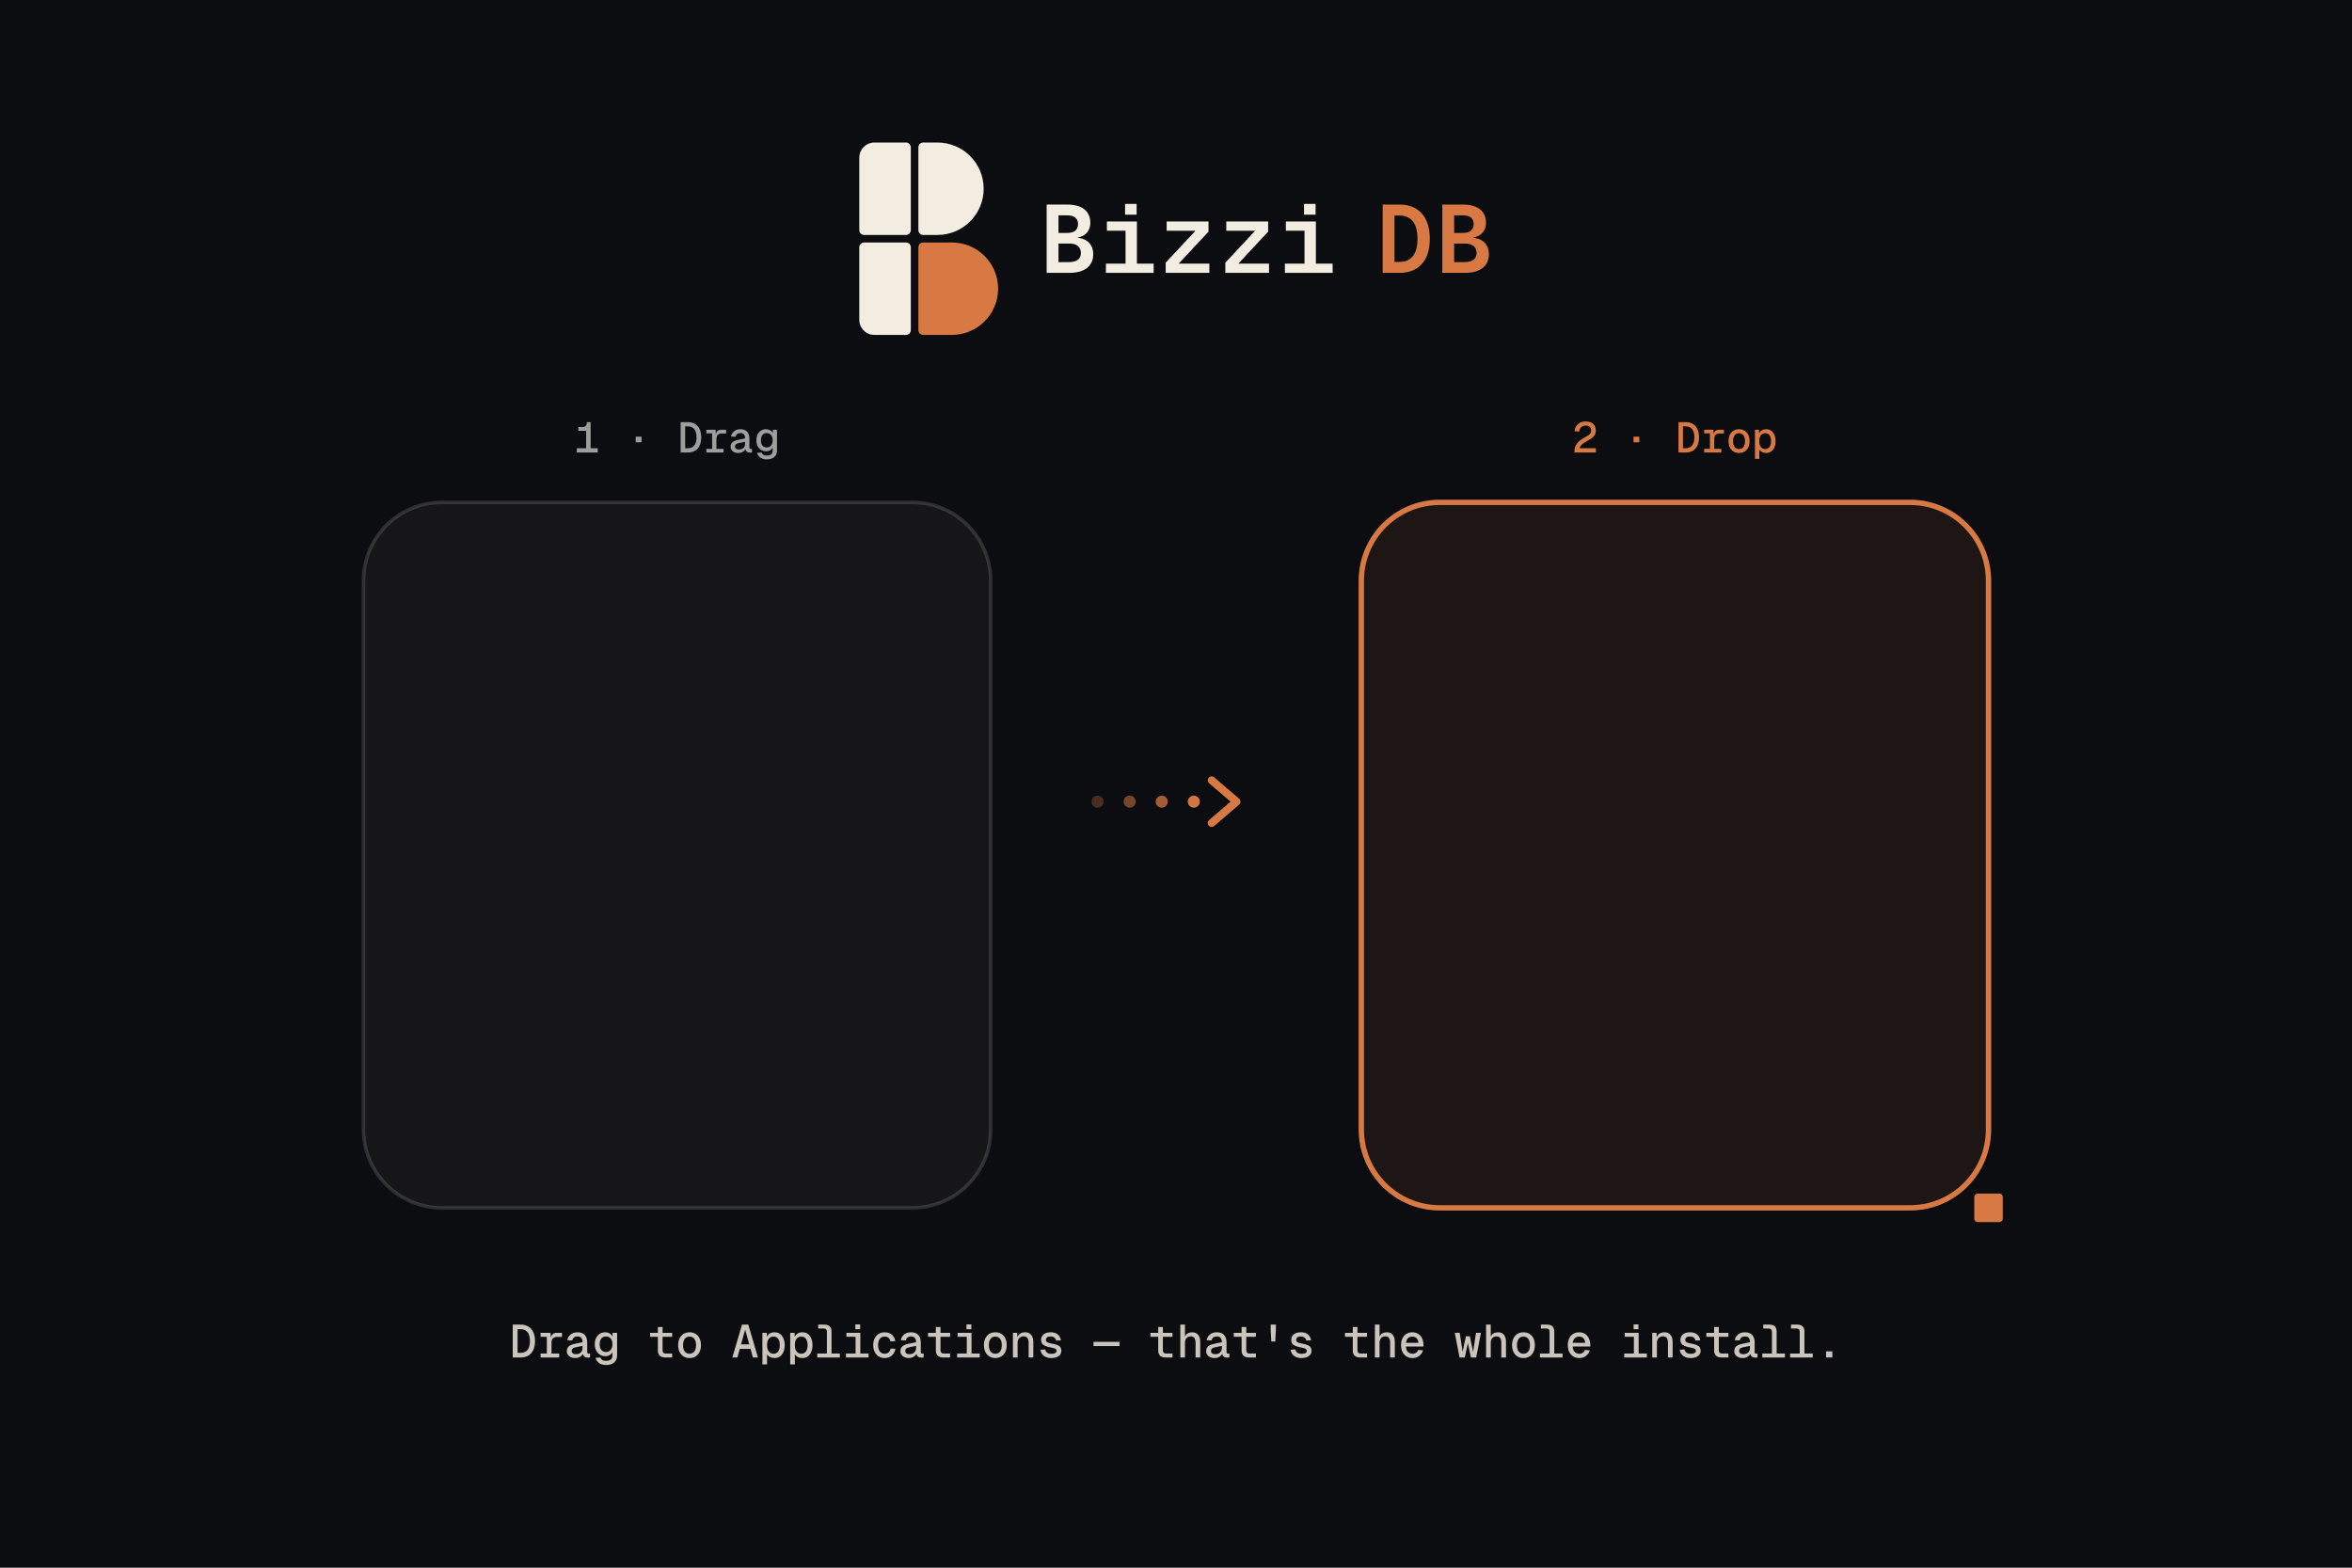
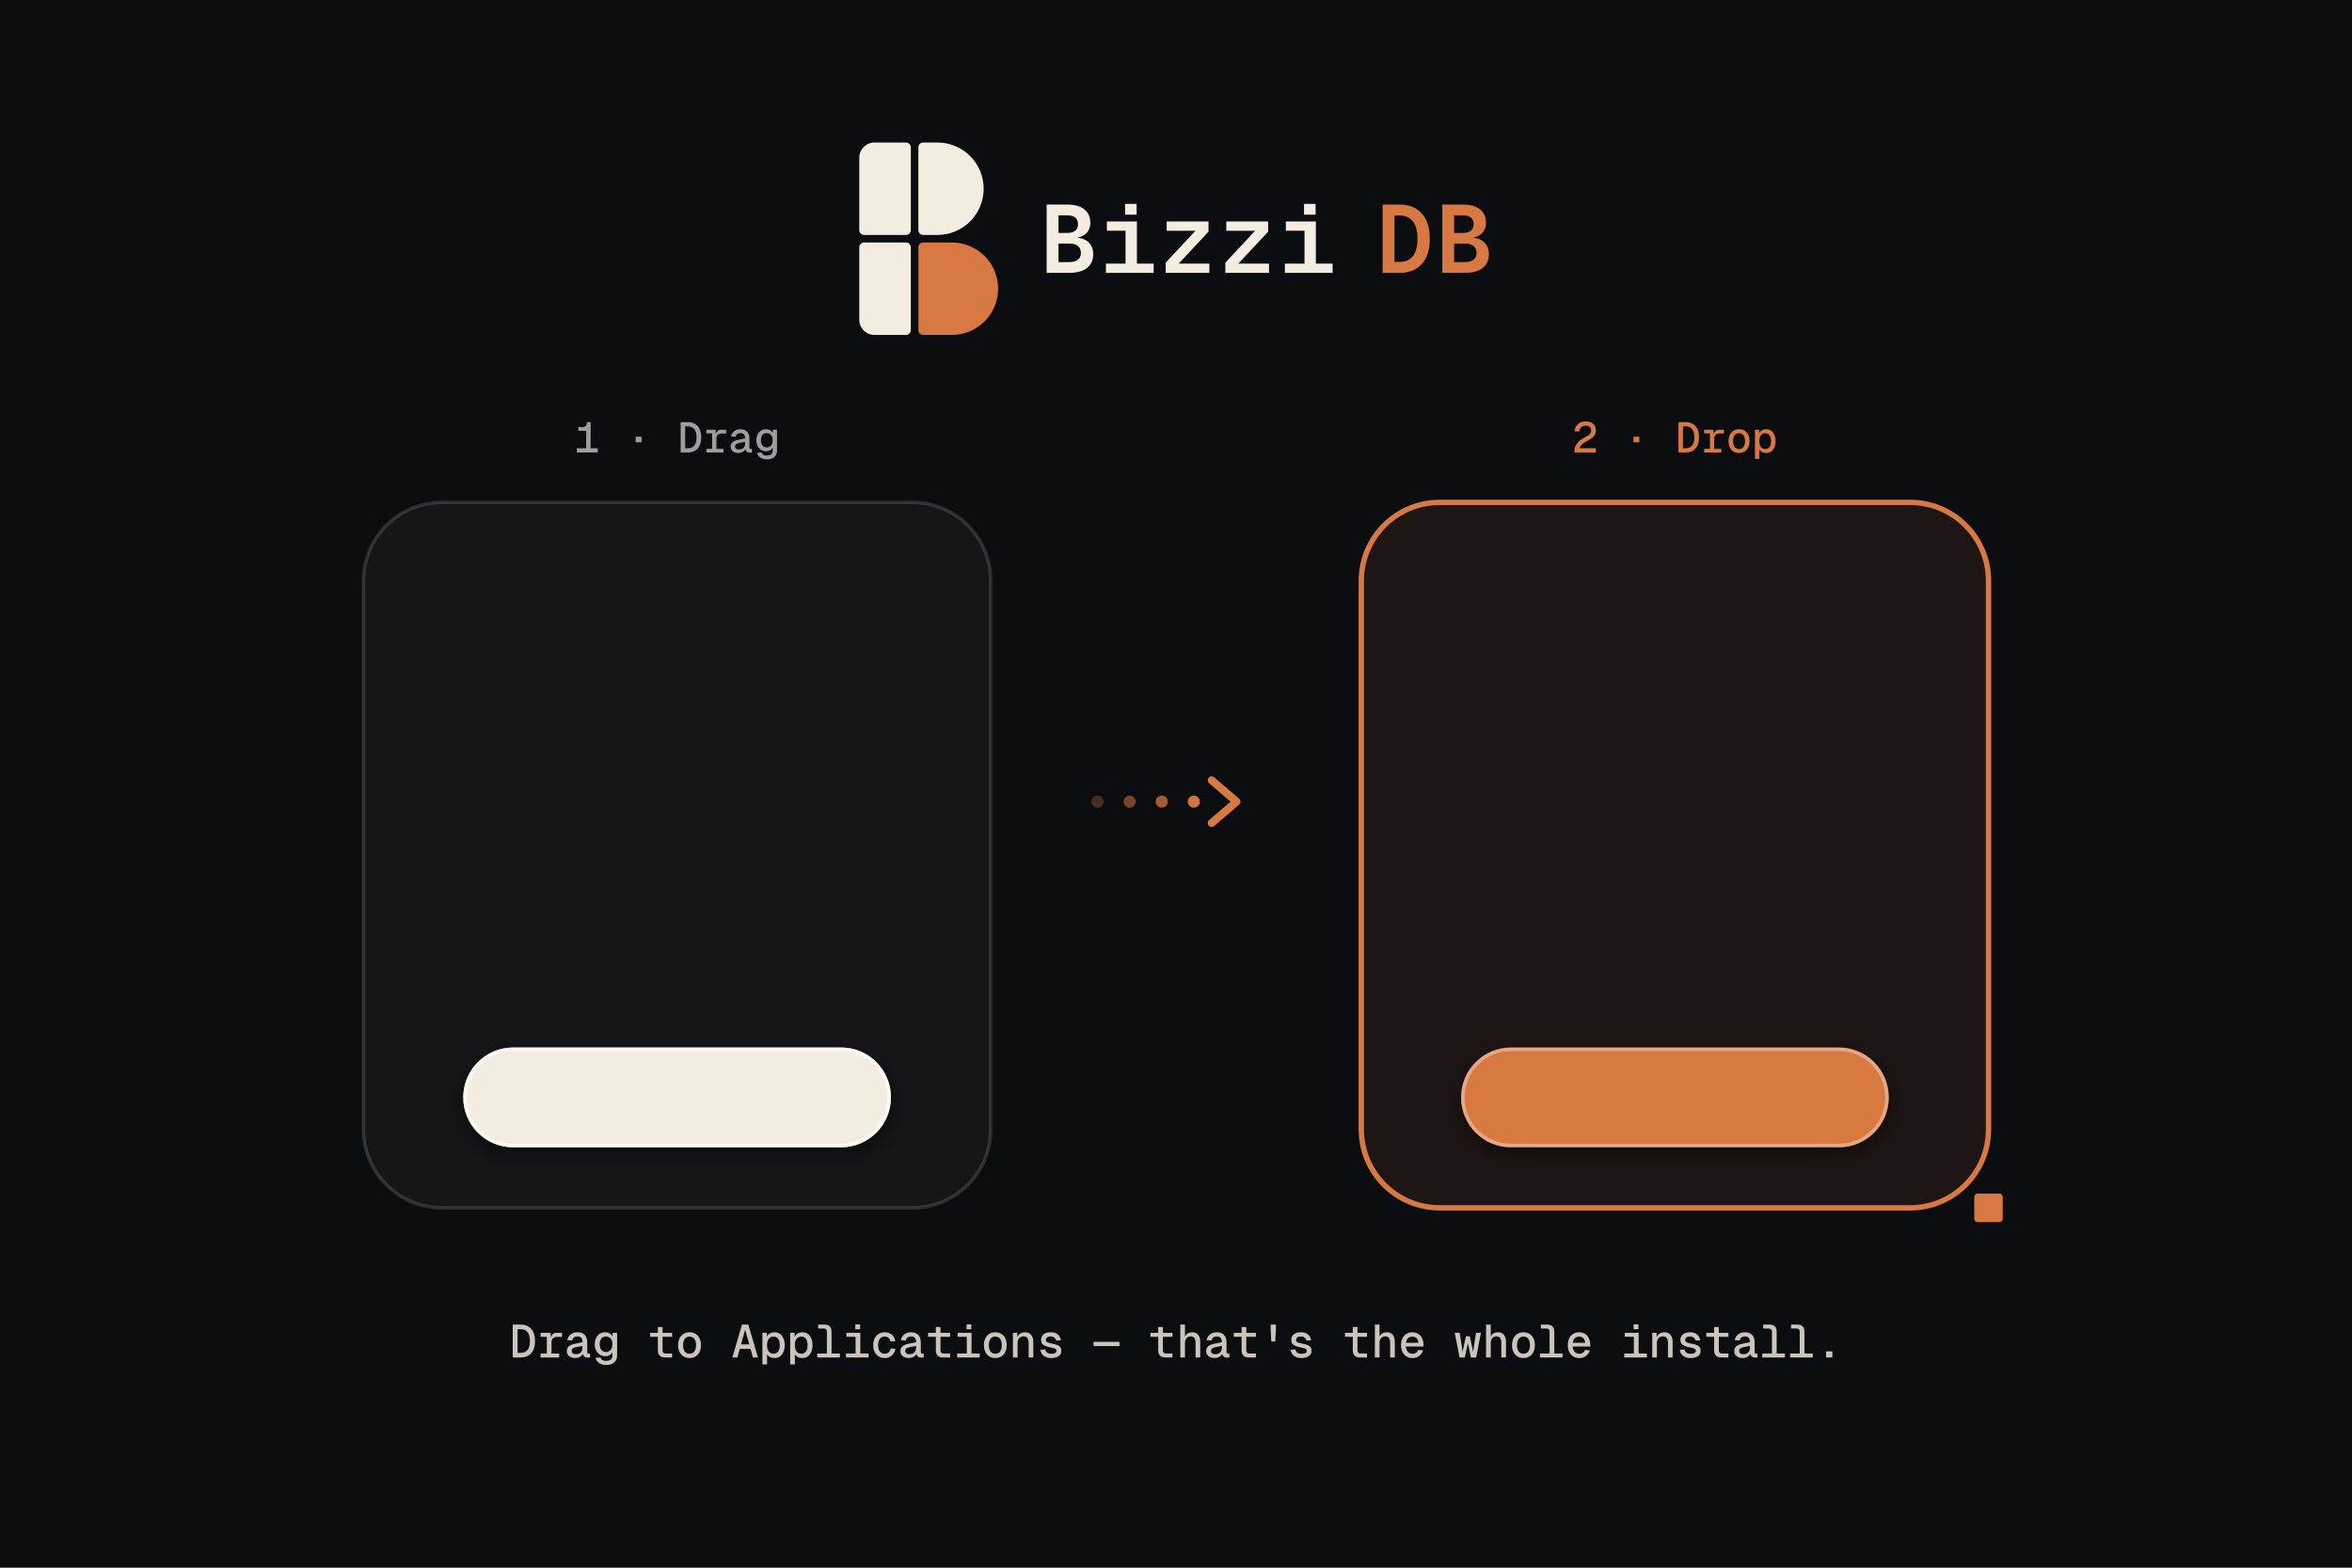
<svg xmlns="http://www.w3.org/2000/svg" viewBox="0 0 660 440" width="660" height="440">
  <rect width="660" height="440" fill="#0c0d10" />
+   <defs>
+     <filter id="plateShadow" x="-30%" y="-60%" width="160%" height="260%">
+       <feDropShadow dx="0" dy="2" stdDeviation="3" flood-color="#000000" flood-opacity="0.5" />
+     </filter>
+   </defs>
  <g transform="translate(241.1237,40) scale(0.09642857)">
    <path d="M44,0H136A14,14 0 0 1 150,14V255A14,14 0 0 1 136,269H14A14,14 0 0 1 0,255V44A44,44 0 0 1 44,0Z" fill="#f3ece0" />
    <path d="M14,291H136A14,14 0 0 1 150,305V546A14,14 0 0 1 136,560H44A44,44 0 0 1 0,516V305A14,14 0 0 1 14,291Z" fill="#f3ece0" />
    <path d="M186,0H227.5A134.5,134.5 0 0 1 362,134.5V134.5A134.5,134.5 0 0 1 227.5,269H186A14,14 0 0 1 172,255V14A14,14 0 0 1 186,0Z" fill="#f3ece0" />
    <path d="M186,291H269.5A134.5,134.5 0 0 1 404,425.5V425.5A134.5,134.5 0 0 1 269.5,560H186A14,14 0 0 1 172,546V305A14,14 0 0 1 186,291Z" fill="#d87943" />
    <path d="M611.08 379.4L545.28 379.4L545.28 180.6L604.64 180.6Q637.68 180.6 655.04 194.46Q672.4 208.32 672.4 234.36L672.4 234.36Q672.4 250.6 662.74 262.08Q653.08 273.56 634.6 276.92L634.6 276.92Q657.84 279.72 669.32 292.46Q680.8 305.2 680.8 324.52L680.8 324.52Q680.8 351.12 662.6 365.26Q644.4 379.4 611.08 379.4L611.08 379.4M579.72 211.96L579.72 263.2L604.64 263.2Q620.88 263.2 628.72 256.48Q636.56 249.76 636.56 237.44L636.56 237.44Q636.56 225.12 628.72 218.54Q620.88 211.96 604.64 211.96L604.64 211.96L579.72 211.96M579.72 294L579.72 348.04L611.08 348.04Q628.16 347.76 636.56 340.9Q644.96 334.04 644.96 321.72L644.96 321.72Q644.96 308.56 636.28 301.28Q627.6 294 611.08 294L611.08 294L579.72 294" fill="#f3ece0" />
    <path d="M856.64 379.4L717.76 379.4L717.76 352.52L774.88 352.52L774.88 256.76L720.56 256.76L720.56 229.88L807.92 229.88L807.92 352.52L856.64 352.52L856.64 379.4M807.08 210L773.48 210L773.48 178.64L807.08 178.64L807.08 210" fill="#f3ece0" />
    <path d="M1018.76 379.4L891.64 379.4L891.64 349.72L978.44 256.76L894.44 256.76L894.44 229.88L1016.24 229.88L1016.24 259.56L929.44 352.52L1018.76 352.52L1018.76 379.4" fill="#f3ece0" />
    <path d="M1192.36 379.4L1065.24 379.4L1065.24 349.72L1152.04 256.76L1068.04 256.76L1068.04 229.88L1189.84 229.88L1189.84 259.56L1103.04 352.52L1192.36 352.52L1192.36 379.4" fill="#f3ece0" />
    <path d="M1377.44 379.4L1238.56 379.4L1238.56 352.52L1295.68 352.52L1295.68 256.76L1241.36 256.76L1241.36 229.88L1328.72 229.88L1328.72 352.52L1377.44 352.52L1377.44 379.4M1327.88 210L1294.28 210L1294.28 178.64L1327.88 178.64L1327.88 210" fill="#f3ece0" />
    <path d="M1572.6 379.4L1523.04 379.4L1523.04 180.6L1572.6 180.6Q1613.48 180.6 1636.86 206.5Q1660.24 232.4 1660.24 280.28L1660.24 280.28Q1660.24 328.16 1636.86 353.78Q1613.48 379.4 1572.6 379.4L1572.6 379.4M1557.48 212.52L1557.48 347.48L1572.6 347.48Q1597.52 347.48 1610.96 330.68Q1624.4 313.88 1624.4 280.28L1624.4 280.28Q1624.4 246.4 1610.96 229.46Q1597.52 212.52 1572.6 212.52L1572.6 212.52L1557.48 212.52" fill="#d87943" />
    <path d="M1762.44 379.4L1696.64 379.4L1696.64 180.6L1756 180.6Q1789.04 180.6 1806.4 194.46Q1823.76 208.32 1823.76 234.36L1823.76 234.36Q1823.76 250.6 1814.1 262.08Q1804.44 273.56 1785.96 276.92L1785.96 276.92Q1809.2 279.72 1820.68 292.46Q1832.16 305.2 1832.16 324.52L1832.16 324.52Q1832.16 351.12 1813.96 365.26Q1795.76 379.4 1762.44 379.4L1762.44 379.4M1731.08 211.96L1731.08 263.2L1756 263.2Q1772.24 263.2 1780.08 256.48Q1787.92 249.76 1787.92 237.44L1787.92 237.44Q1787.92 225.12 1780.08 218.54Q1772.24 211.96 1756 211.96L1756 211.96L1731.08 211.96M1731.08 294L1731.08 348.04L1762.44 348.04Q1779.52 347.76 1787.92 340.9Q1796.32 334.04 1796.32 321.72L1796.32 321.72Q1796.32 308.56 1787.64 301.28Q1778.96 294 1762.44 294L1762.44 294L1731.08 294" fill="#d87943" />
  </g>
  <rect x="102" y="141" width="176" height="198" rx="22" fill="rgba(255,255,255,.04)" stroke="rgba(255,255,255,.14)" stroke-width="1" />
  <rect x="382" y="141" width="176" height="198" rx="22" fill="rgba(216,121,67,.09)" stroke="#d87943" stroke-width="1.5" />
+   <rect x="130" y="294" width="120" height="28" rx="14" fill="#f3ece0" filter="url(#plateShadow)" />
+   <rect x="130.5" y="294.5" width="119" height="27" rx="13.5" fill="none" stroke="#ffffff" stroke-opacity="0.7" />
+   <rect x="410" y="294" width="120" height="28" rx="14" fill="#d87943" filter="url(#plateShadow)" />
+   <rect x="410.5" y="294.5" width="119" height="27" rx="13.5" fill="none" stroke="#ffffff" stroke-opacity="0.35" />
  <rect x="553" y="334" width="10" height="10" rx="2" fill="#d87943" stroke="#0c0d10" stroke-width="2" />
  <path d="M167.73 127L161.87 127L161.87 125.81L164.48 125.81L164.48 120.93L162.29 120.93L162.29 119.86L163.37 119.86Q164.07 119.86 164.37 119.55Q164.68 119.24 164.68 118.48L164.68 118.48L165.74 118.48L165.74 125.81L167.73 125.81L167.73 127" fill="#ffffff" fill-opacity="0.6" />
  <path d="M180.02 124.14L178.38 124.14L178.38 122.56L180.02 122.56L180.02 124.14" fill="#ffffff" fill-opacity="0.6" />
  <path d="M193.07 127L191 127L191 118.48L193.07 118.48Q194.2 118.48 195.03 118.98Q195.87 119.48 196.32 120.43Q196.77 121.38 196.77 122.75L196.77 122.75Q196.77 124.12 196.32 125.07Q195.87 126.02 195.03 126.51Q194.2 127 193.07 127L193.07 127M192.26 119.67L192.26 125.81L193.04 125.81Q194.19 125.81 194.82 125.05Q195.46 124.29 195.46 122.75L195.46 122.75Q195.46 121.22 194.82 120.44Q194.19 119.67 193.04 119.67L193.04 119.67L192.26 119.67" fill="#ffffff" fill-opacity="0.6" />
  <path d="M203.03 127L198.21 127L198.21 125.98L199.83 125.98L199.83 121.64L198.21 121.64L198.21 120.62L200.79 120.62L200.86 121.86Q201.17 120.62 202.4 120.62L202.4 120.62L203.75 120.62L203.75 121.67L202.44 121.67Q201.04 121.67 201.04 123.21L201.04 123.21L201.04 125.98L203.03 125.98L203.03 127" fill="#ffffff" fill-opacity="0.6" />
  <path d="M207.14 127.14L207.14 127.14Q206.54 127.14 206.06 126.93Q205.58 126.71 205.29 126.32Q205.01 125.92 205.01 125.39L205.01 125.39Q205.01 124.58 205.51 124.13Q206.01 123.68 207.02 123.47L207.02 123.47L209.08 123.04Q209.08 121.55 207.78 121.55L207.78 121.55Q207.18 121.55 206.85 121.83Q206.51 122.1 206.39 122.6L206.39 122.6L205.12 122.51Q205.3 121.6 206 121.04Q206.69 120.47 207.78 120.47L207.78 120.47Q209.01 120.47 209.65 121.17Q210.29 121.86 210.29 123.09L210.29 123.09L210.29 125.61Q210.29 125.82 210.38 125.91Q210.47 126 210.66 126L210.66 126L211.02 126L211.02 127Q210.95 127.01 210.79 127.02Q210.63 127.04 210.47 127.04L210.47 127.04Q209.39 127.04 209.18 126.11L209.18 126.11L209.16 126.09Q208.92 126.56 208.38 126.85Q207.83 127.14 207.14 127.14M207.32 126.15L207.32 126.15Q208.19 126.15 208.64 125.7Q209.08 125.25 209.08 124.49L209.08 124.49L209.08 124L207.3 124.36Q206.73 124.48 206.5 124.7Q206.27 124.92 206.27 125.3L206.27 125.3Q206.27 125.7 206.55 125.93Q206.82 126.15 207.32 126.15" fill="#ffffff" fill-opacity="0.6" />
  <path d="M215.16 128.94L215.16 128.94Q214.08 128.94 213.36 128.44Q212.64 127.94 212.44 127.1L212.44 127.1L213.71 127.01Q213.84 127.42 214.17 127.64Q214.5 127.86 215.16 127.86L215.16 127.86Q215.97 127.86 216.39 127.53Q216.82 127.2 216.82 126.53L216.82 126.53L216.82 125.6Q216.59 126.09 216.11 126.38Q215.62 126.66 214.98 126.66L214.98 126.66Q214.19 126.66 213.57 126.27Q212.96 125.88 212.6 125.19Q212.25 124.49 212.25 123.59L212.25 123.59Q212.25 122.66 212.59 121.95Q212.93 121.25 213.54 120.86Q214.16 120.47 214.94 120.47L214.94 120.47Q215.6 120.47 216.11 120.78Q216.63 121.08 216.86 121.61L216.86 121.61L216.87 120.62L218.03 120.62L218.03 126.45Q218.03 127.65 217.26 128.3Q216.5 128.94 215.16 128.94M215.15 125.58L215.15 125.58Q215.9 125.58 216.35 125.06Q216.81 124.53 216.82 123.58L216.82 123.58Q216.83 122.62 216.37 122.09Q215.91 121.55 215.15 121.55L215.15 121.55Q214.37 121.55 213.95 122.09Q213.52 122.62 213.52 123.58L213.52 123.58Q213.52 124.53 213.95 125.06Q214.38 125.58 215.15 125.58" fill="#ffffff" fill-opacity="0.6" />
  <path d="M447.82 127L441.78 127Q441.78 126.05 442.06 125.31Q442.34 124.56 443.04 123.91Q443.73 123.26 444.98 122.6L444.98 122.6Q445.51 122.32 445.85 122.07Q446.19 121.83 446.35 121.53Q446.5 121.24 446.5 120.83L446.5 120.83Q446.5 120.22 446.12 119.84Q445.74 119.46 444.99 119.46L444.99 119.46Q444.18 119.46 443.71 119.9Q443.25 120.33 443.13 121.13L443.13 121.13L441.82 121.05Q441.96 119.79 442.77 119.04Q443.59 118.29 444.99 118.29L444.99 118.29Q446.35 118.29 447.08 118.98Q447.81 119.67 447.81 120.78L447.81 120.78Q447.81 121.44 447.6 121.92Q447.38 122.39 446.88 122.81Q446.37 123.22 445.5 123.69L445.5 123.69Q444.39 124.28 443.85 124.83Q443.31 125.38 443.28 125.81L443.28 125.81L447.82 125.81L447.82 127" fill="#d87943" fill-opacity="1" />
  <path d="M460.02 124.14L458.38 124.14L458.38 122.56L460.02 122.56L460.02 124.14" fill="#d87943" fill-opacity="1" />
  <path d="M473.07 127L471 127L471 118.48L473.07 118.48Q474.2 118.48 475.03 118.98Q475.87 119.48 476.32 120.43Q476.77 121.38 476.77 122.75L476.77 122.75Q476.77 124.12 476.32 125.07Q475.87 126.02 475.03 126.51Q474.2 127 473.07 127L473.07 127M472.26 119.67L472.26 125.81L473.04 125.81Q474.19 125.81 474.82 125.05Q475.46 124.29 475.46 122.75L475.46 122.75Q475.46 121.22 474.82 120.44Q474.19 119.67 473.04 119.67L473.04 119.67L472.26 119.67" fill="#d87943" fill-opacity="1" />
  <path d="M483.03 127L478.21 127L478.21 125.98L479.83 125.98L479.83 121.64L478.21 121.64L478.21 120.62L480.79 120.62L480.86 121.86Q481.17 120.62 482.4 120.62L482.4 120.62L483.75 120.62L483.75 121.67L482.44 121.67Q481.04 121.67 481.04 123.21L481.04 123.21L481.04 125.98L483.03 125.98L483.03 127" fill="#d87943" fill-opacity="1" />
  <path d="M488 127.14L488 127.14Q487.11 127.14 486.45 126.74Q485.78 126.33 485.41 125.58Q485.05 124.83 485.05 123.81L485.05 123.81Q485.05 122.79 485.41 122.04Q485.78 121.29 486.45 120.88Q487.11 120.47 488 120.47L488 120.47Q488.89 120.47 489.55 120.88Q490.22 121.29 490.59 122.04Q490.95 122.79 490.95 123.81L490.95 123.81Q490.95 124.83 490.59 125.58Q490.22 126.33 489.55 126.74Q488.89 127.14 488 127.14M488 126.03L488 126.03Q488.8 126.03 489.24 125.44Q489.68 124.85 489.68 123.81L489.68 123.81Q489.68 122.76 489.24 122.18Q488.8 121.59 488 121.59L488 121.59Q487.2 121.59 486.76 122.18Q486.32 122.76 486.32 123.81L486.32 123.81Q486.32 124.85 486.76 125.44Q487.2 126.03 488 126.03" fill="#d87943" fill-opacity="1" />
  <path d="M493.68 128.8L492.46 128.8L492.46 120.62L493.62 120.62L493.63 121.65Q493.92 121.07 494.41 120.77Q494.91 120.47 495.57 120.47L495.57 120.47Q496.5 120.47 497.08 120.93Q497.67 121.4 497.96 122.15Q498.25 122.91 498.25 123.81L498.25 123.81Q498.25 124.71 497.96 125.46Q497.67 126.22 497.08 126.68Q496.5 127.14 495.57 127.14L495.57 127.14Q494.94 127.14 494.44 126.88Q493.94 126.62 493.68 126.15L493.68 126.15L493.68 128.8M495.34 126.03L495.34 126.03Q496.11 126.03 496.54 125.45Q496.98 124.88 496.98 123.81L496.98 123.81Q496.98 122.74 496.54 122.16Q496.11 121.59 495.34 121.59L495.34 121.59Q494.59 121.59 494.13 122.15Q493.68 122.7 493.68 123.81L493.68 123.81Q493.68 124.91 494.13 125.47Q494.58 126.03 495.34 126.03" fill="#d87943" fill-opacity="1" />
  <circle cx="308" cy="225" r="1.7" fill="#d87943" fill-opacity="0.3" />
  <circle cx="317" cy="225" r="1.7" fill="#d87943" fill-opacity="0.52" />
  <circle cx="326" cy="225" r="1.7" fill="#d87943" fill-opacity="0.74" />
  <circle cx="335" cy="225" r="1.7" fill="#d87943" fill-opacity="0.96" />
  <path d="M340 219L347 225L340 231" fill="none" stroke="#d87943" stroke-width="2.2" stroke-linecap="round" stroke-linejoin="round" />
  <path d="M146.13 381L143.88 381L143.88 371.77L146.13 371.77Q147.35 371.77 148.25 372.31Q149.16 372.85 149.64 373.88Q150.13 374.92 150.13 376.4L150.13 376.4Q150.13 377.88 149.64 378.91Q149.16 379.93 148.25 380.47Q147.35 381 146.13 381L146.13 381M145.24 373.06L145.24 379.71L146.09 379.71Q147.34 379.71 148.03 378.89Q148.71 378.06 148.71 376.4L148.71 376.4Q148.71 374.73 148.03 373.9Q147.34 373.06 146.09 373.06L146.09 373.06L145.24 373.06" fill="#f3ece0" fill-opacity="0.82" />
  <path d="M156.92 381L151.69 381L151.69 379.89L153.45 379.89L153.45 375.19L151.69 375.19L151.69 374.08L154.49 374.08L154.56 375.44Q154.9 374.08 156.23 374.08L156.23 374.08L157.7 374.08L157.7 375.23L156.28 375.23Q154.76 375.23 154.76 376.89L154.76 376.89L154.76 379.89L156.92 379.89L156.92 381" fill="#f3ece0" fill-opacity="0.82" />
  <path d="M161.36 381.16L161.36 381.16Q160.71 381.16 160.19 380.92Q159.67 380.69 159.37 380.26Q159.06 379.83 159.06 379.26L159.06 379.26Q159.06 378.37 159.6 377.89Q160.14 377.4 161.23 377.18L161.23 377.18L163.47 376.71Q163.47 375.1 162.07 375.1L162.07 375.1Q161.42 375.1 161.05 375.4Q160.69 375.7 160.56 376.23L160.56 376.23L159.18 376.14Q159.37 375.15 160.13 374.54Q160.88 373.93 162.07 373.93L162.07 373.93Q163.39 373.93 164.09 374.68Q164.78 375.44 164.78 376.76L164.78 376.76L164.78 379.49Q164.78 379.73 164.88 379.82Q164.98 379.92 165.19 379.92L165.19 379.92L165.58 379.92L165.58 381Q165.5 381.01 165.32 381.03Q165.15 381.04 164.98 381.04L164.98 381.04Q163.81 381.04 163.57 380.04L163.57 380.04L163.56 380.01Q163.3 380.52 162.71 380.84Q162.12 381.16 161.36 381.16M161.56 380.08L161.56 380.08Q162.51 380.08 162.99 379.59Q163.47 379.1 163.47 378.28L163.47 378.28L163.47 377.75L161.55 378.14Q160.92 378.27 160.67 378.51Q160.43 378.75 160.43 379.15L160.43 379.15Q160.43 379.6 160.73 379.84Q161.03 380.08 161.56 380.08" fill="#f3ece0" fill-opacity="0.82" />
  <path d="M170.06 383.11L170.06 383.11Q168.89 383.11 168.11 382.56Q167.33 382.01 167.11 381.1L167.11 381.1L168.49 381.01Q168.63 381.45 168.99 381.7Q169.35 381.94 170.06 381.94L170.06 381.94Q170.93 381.94 171.39 381.58Q171.85 381.22 171.85 380.49L171.85 380.49L171.85 379.48Q171.61 380.01 171.08 380.32Q170.55 380.64 169.87 380.64L169.87 380.64Q169.01 380.64 168.34 380.21Q167.67 379.79 167.29 379.04Q166.9 378.28 166.9 377.31L166.9 377.31Q166.9 376.29 167.27 375.53Q167.64 374.77 168.31 374.35Q168.97 373.93 169.81 373.93L169.81 373.93Q170.53 373.93 171.09 374.26Q171.65 374.59 171.89 375.16L171.89 375.16L171.91 374.08L173.17 374.08L173.17 380.4Q173.17 381.7 172.34 382.4Q171.5 383.11 170.06 383.11M170.05 379.47L170.05 379.47Q170.85 379.47 171.35 378.89Q171.84 378.32 171.85 377.3L171.85 377.3Q171.87 376.25 171.37 375.68Q170.87 375.1 170.05 375.1L170.05 375.1Q169.2 375.1 168.74 375.68Q168.28 376.25 168.28 377.3L168.28 377.3Q168.28 378.32 168.75 378.89Q169.22 379.47 170.05 379.47" fill="#f3ece0" fill-opacity="0.82" />
  <path d="M188.61 381L186.69 381Q184.61 381 184.61 379.01L184.61 379.01L184.61 375.19L182.42 375.19L182.42 374.08L184.61 374.08L184.61 372.46L185.92 372.46L185.92 374.08L188.61 374.08L188.61 375.19L185.92 375.19L185.92 378.95Q185.92 379.89 186.83 379.89L186.83 379.89L188.61 379.89L188.61 381" fill="#f3ece0" fill-opacity="0.82" />
  <path d="M193.5 381.16L193.5 381.16Q192.54 381.16 191.82 380.71Q191.09 380.27 190.7 379.46Q190.3 378.65 190.3 377.54L190.3 377.54Q190.3 376.44 190.7 375.62Q191.09 374.81 191.82 374.37Q192.54 373.93 193.5 373.93L193.5 373.93Q194.46 373.93 195.18 374.37Q195.9 374.81 196.3 375.62Q196.7 376.44 196.7 377.54L196.7 377.54Q196.7 378.65 196.3 379.46Q195.9 380.27 195.18 380.71Q194.46 381.16 193.5 381.16M193.5 379.95L193.5 379.95Q194.37 379.95 194.85 379.31Q195.32 378.67 195.32 377.54L195.32 377.54Q195.32 376.41 194.85 375.77Q194.37 375.14 193.5 375.14L193.5 375.14Q192.63 375.14 192.15 375.77Q191.68 376.41 191.68 377.54L191.68 377.54Q191.68 378.67 192.15 379.31Q192.63 379.95 193.5 379.95" fill="#f3ece0" fill-opacity="0.82" />
  <path d="M206.93 381L205.51 381L208.22 371.77L209.98 371.77L212.69 381L211.27 381L210.61 378.6L207.59 378.6L206.93 381M210.26 377.33L209.1 373.19L207.94 377.33L210.26 377.33" fill="#f3ece0" fill-opacity="0.82" />
  <path d="M215.25 382.95L213.94 382.95L213.94 374.08L215.18 374.08L215.2 375.2Q215.51 374.58 216.05 374.25Q216.59 373.93 217.3 373.93L217.3 373.93Q218.3 373.93 218.94 374.43Q219.58 374.93 219.89 375.75Q220.2 376.57 220.2 377.54L220.2 377.54Q220.2 378.52 219.89 379.34Q219.58 380.15 218.94 380.66Q218.3 381.16 217.3 381.16L217.3 381.16Q216.61 381.16 216.07 380.87Q215.53 380.58 215.25 380.08L215.25 380.08L215.25 382.95M217.06 379.95L217.06 379.95Q217.89 379.95 218.36 379.32Q218.82 378.7 218.82 377.54L218.82 377.54Q218.82 376.38 218.36 375.76Q217.89 375.14 217.06 375.14L217.06 375.14Q216.24 375.14 215.74 375.74Q215.25 376.35 215.25 377.54L215.25 377.54Q215.25 378.74 215.74 379.34Q216.22 379.95 217.06 379.95" fill="#f3ece0" fill-opacity="0.82" />
  <path d="M223.05 382.95L221.74 382.95L221.74 374.08L222.98 374.08L223 375.2Q223.31 374.58 223.85 374.25Q224.39 373.93 225.1 373.93L225.1 373.93Q226.1 373.93 226.74 374.43Q227.38 374.93 227.69 375.75Q228 376.57 228 377.54L228 377.54Q228 378.52 227.69 379.34Q227.38 380.15 226.74 380.66Q226.1 381.16 225.1 381.16L225.1 381.16Q224.41 381.16 223.87 380.87Q223.33 380.58 223.05 380.08L223.05 380.08L223.05 382.95M224.86 379.95L224.86 379.95Q225.69 379.95 226.16 379.32Q226.62 378.7 226.62 377.54L226.62 377.54Q226.62 376.38 226.16 375.76Q225.69 375.14 224.86 375.14L224.86 375.14Q224.04 375.14 223.54 375.74Q223.05 376.35 223.05 377.54L223.05 377.54Q223.05 378.74 223.54 379.34Q224.02 379.95 224.86 379.95" fill="#f3ece0" fill-opacity="0.82" />
  <path d="M235.67 381L229.33 381L229.33 379.89L232.03 379.89L232.03 373.73Q232.03 373.33 231.81 373.1Q231.59 372.88 231.17 372.88L231.17 372.88L229.59 372.88L229.59 371.77L231.32 371.77Q233.34 371.77 233.34 373.8L233.34 373.8L233.34 379.89L235.67 379.89L235.67 381" fill="#f3ece0" fill-opacity="0.82" />
  <path d="M243.73 381L237.39 381L237.39 379.89L240.09 379.89L240.09 375.19L237.52 375.19L237.52 374.08L241.42 374.08L241.42 379.89L243.73 379.89L243.73 381M241.37 373.08L240.01 373.08L240.01 371.72L241.37 371.72L241.37 373.08" fill="#f3ece0" fill-opacity="0.82" />
  <path d="M248.26 381.16L248.26 381.16Q247.29 381.16 246.57 380.71Q245.84 380.26 245.44 379.45Q245.03 378.63 245.03 377.54L245.03 377.54Q245.03 376.45 245.44 375.64Q245.84 374.82 246.57 374.38Q247.29 373.93 248.26 373.93L248.26 373.93Q249.44 373.93 250.24 374.58Q251.04 375.24 251.23 376.41L251.23 376.41L249.89 376.5Q249.74 375.85 249.31 375.49Q248.88 375.14 248.27 375.14L248.27 375.14Q247.38 375.14 246.89 375.78Q246.4 376.42 246.4 377.54L246.4 377.54Q246.4 378.66 246.89 379.3Q247.38 379.95 248.27 379.95L248.27 379.95Q248.89 379.95 249.34 379.58Q249.79 379.21 249.93 378.48L249.93 378.48L251.27 378.56Q251.08 379.74 250.26 380.45Q249.44 381.16 248.26 381.16" fill="#f3ece0" fill-opacity="0.82" />
  <path d="M254.96 381.16L254.96 381.16Q254.31 381.16 253.79 380.92Q253.27 380.69 252.97 380.26Q252.66 379.83 252.66 379.26L252.66 379.26Q252.66 378.37 253.2 377.89Q253.74 377.4 254.83 377.18L254.83 377.18L257.07 376.71Q257.07 375.1 255.67 375.1L255.67 375.1Q255.02 375.1 254.65 375.4Q254.29 375.7 254.16 376.23L254.16 376.23L252.78 376.14Q252.97 375.15 253.73 374.54Q254.48 373.93 255.67 373.93L255.67 373.93Q256.99 373.93 257.69 374.68Q258.38 375.44 258.38 376.76L258.38 376.76L258.38 379.49Q258.38 379.73 258.48 379.82Q258.58 379.92 258.79 379.92L258.79 379.92L259.18 379.92L259.18 381Q259.1 381.01 258.92 381.03Q258.75 381.04 258.58 381.04L258.58 381.04Q257.41 381.04 257.17 380.04L257.17 380.04L257.16 380.01Q256.9 380.52 256.31 380.84Q255.72 381.16 254.96 381.16M255.16 380.08L255.16 380.08Q256.11 380.08 256.59 379.59Q257.07 379.1 257.07 378.28L257.07 378.28L257.07 377.75L255.15 378.14Q254.52 378.27 254.28 378.51Q254.03 378.75 254.03 379.15L254.03 379.15Q254.03 379.6 254.33 379.84Q254.63 380.08 255.16 380.08" fill="#f3ece0" fill-opacity="0.82" />
  <path d="M266.61 381L264.69 381Q262.61 381 262.61 379.01L262.61 379.01L262.61 375.19L260.42 375.19L260.42 374.08L262.61 374.08L262.61 372.46L263.92 372.46L263.92 374.08L266.61 374.08L266.61 375.19L263.92 375.19L263.92 378.95Q263.92 379.89 264.83 379.89L264.83 379.89L266.61 379.89L266.61 381" fill="#f3ece0" fill-opacity="0.82" />
  <path d="M274.93 381L268.59 381L268.59 379.89L271.29 379.89L271.29 375.19L268.72 375.19L268.72 374.08L272.62 374.08L272.62 379.89L274.93 379.89L274.93 381M272.57 373.08L271.21 373.08L271.21 371.72L272.57 371.72L272.57 373.08" fill="#f3ece0" fill-opacity="0.82" />
  <path d="M279.3 381.16L279.3 381.16Q278.34 381.16 277.62 380.71Q276.9 380.27 276.5 379.46Q276.1 378.65 276.1 377.54L276.1 377.54Q276.1 376.44 276.5 375.62Q276.9 374.81 277.62 374.37Q278.34 373.93 279.3 373.93L279.3 373.93Q280.26 373.93 280.98 374.37Q281.71 374.81 282.1 375.62Q282.5 376.44 282.5 377.54L282.5 377.54Q282.5 378.65 282.1 379.46Q281.71 380.27 280.98 380.71Q280.26 381.16 279.3 381.16M279.3 379.95L279.3 379.95Q280.17 379.95 280.65 379.31Q281.12 378.67 281.12 377.54L281.12 377.54Q281.12 376.41 280.65 375.77Q280.17 375.14 279.3 375.14L279.3 375.14Q278.43 375.14 277.95 375.77Q277.48 376.41 277.48 377.54L277.48 377.54Q277.48 378.67 277.95 379.31Q278.43 379.95 279.3 379.95" fill="#f3ece0" fill-opacity="0.82" />
  <path d="M285.55 381L284.24 381L284.24 374.08L285.45 374.08L285.48 375.33Q285.75 374.62 286.33 374.27Q286.92 373.93 287.65 373.93L287.65 373.93Q288.41 373.93 288.93 374.27Q289.44 374.62 289.7 375.21Q289.96 375.8 289.96 376.54L289.96 376.54L289.96 381L288.65 381L288.65 376.88Q288.65 375.07 287.27 375.07L287.27 375.07Q286.55 375.07 286.05 375.54Q285.55 376.01 285.55 376.9L285.55 376.9L285.55 381" fill="#f3ece0" fill-opacity="0.82" />
  <path d="M295 381.16L295 381.16Q294.08 381.16 293.42 380.84Q292.76 380.53 292.39 380.01Q292.03 379.48 291.98 378.83L291.98 378.83L293.31 378.75Q293.42 379.32 293.83 379.65Q294.25 379.97 295.02 379.97L295.02 379.97Q295.72 379.97 296.1 379.78Q296.49 379.58 296.49 379.17L296.49 379.17Q296.49 378.91 296.36 378.73Q296.23 378.56 295.87 378.43Q295.51 378.31 294.82 378.18L294.82 378.18Q293.8 378 293.21 377.72Q292.63 377.44 292.38 377.04Q292.14 376.63 292.14 376.05L292.14 376.05Q292.14 375.14 292.83 374.53Q293.51 373.93 294.84 373.93L294.84 373.93Q295.76 373.93 296.36 374.24Q296.97 374.55 297.3 375.07Q297.63 375.58 297.72 376.18L297.72 376.18L296.38 376.25Q296.28 375.75 295.88 375.43Q295.49 375.11 294.84 375.11L294.84 375.11Q294.13 375.11 293.81 375.38Q293.5 375.66 293.5 376.05L293.5 376.05Q293.5 376.51 293.86 376.72Q294.22 376.93 295.16 377.1L295.16 377.1Q296.21 377.28 296.79 377.54Q297.37 377.8 297.6 378.19Q297.83 378.58 297.83 379.15L297.83 379.15Q297.83 380.09 297.05 380.62Q296.27 381.16 295 381.16" fill="#f3ece0" fill-opacity="0.82" />
  <path d="M314.14 377.8L306.86 377.8L306.86 376.61L314.14 376.61L314.14 377.8" fill="#f3ece0" fill-opacity="0.82" />
  <path d="M329.01 381L327.09 381Q325.01 381 325.01 379.01L325.01 379.01L325.01 375.19L322.82 375.19L322.82 374.08L325.01 374.08L325.01 372.46L326.32 372.46L326.32 374.08L329.01 374.08L329.01 375.19L326.32 375.19L326.32 378.95Q326.32 379.89 327.23 379.89L327.23 379.89L329.01 379.89L329.01 381" fill="#f3ece0" fill-opacity="0.82" />
  <path d="M332.52 381L331.21 381L331.21 371.77L332.52 371.77L332.52 375.14Q332.8 374.51 333.33 374.22Q333.86 373.93 334.56 373.93L334.56 373.93Q335.66 373.93 336.23 374.66Q336.8 375.38 336.8 376.54L336.8 376.54L336.8 381L335.49 381L335.49 376.88Q335.49 375.94 335.15 375.51Q334.82 375.07 334.17 375.07L334.17 375.07Q333.43 375.07 332.98 375.55Q332.52 376.02 332.52 376.92L332.52 376.92L332.52 381" fill="#f3ece0" fill-opacity="0.82" />
  <path d="M340.76 381.16L340.76 381.16Q340.11 381.16 339.59 380.92Q339.07 380.69 338.77 380.26Q338.46 379.83 338.46 379.26L338.46 379.26Q338.46 378.37 339 377.89Q339.54 377.4 340.63 377.18L340.63 377.18L342.87 376.71Q342.87 375.1 341.47 375.1L341.47 375.1Q340.82 375.1 340.45 375.4Q340.09 375.7 339.96 376.23L339.96 376.23L338.58 376.14Q338.78 375.15 339.53 374.54Q340.28 373.93 341.47 373.93L341.47 373.93Q342.79 373.93 343.49 374.68Q344.18 375.44 344.18 376.76L344.18 376.76L344.18 379.49Q344.18 379.73 344.28 379.82Q344.38 379.92 344.59 379.92L344.59 379.92L344.98 379.92L344.98 381Q344.9 381.01 344.72 381.03Q344.55 381.04 344.38 381.04L344.38 381.04Q343.21 381.04 342.97 380.04L342.97 380.04L342.96 380.01Q342.7 380.52 342.11 380.84Q341.52 381.16 340.76 381.16M340.96 380.08L340.96 380.08Q341.91 380.08 342.39 379.59Q342.87 379.1 342.87 378.28L342.87 378.28L342.87 377.75L340.95 378.14Q340.32 378.27 340.08 378.51Q339.83 378.75 339.83 379.15L339.83 379.15Q339.83 379.6 340.13 379.84Q340.43 380.08 340.96 380.08" fill="#f3ece0" fill-opacity="0.82" />
  <path d="M352.41 381L350.49 381Q348.41 381 348.41 379.01L348.41 379.01L348.41 375.19L346.22 375.19L346.22 374.08L348.41 374.08L348.41 372.46L349.72 372.46L349.72 374.08L352.41 374.08L352.41 375.19L349.72 375.19L349.72 378.95Q349.72 379.89 350.63 379.89L350.63 379.89L352.41 379.89L352.41 381" fill="#f3ece0" fill-opacity="0.82" />
  <path d="M357.85 376.51L356.75 376.51L356.57 373.19L356.57 371.77L358.03 371.77L358.03 373.19L357.85 376.51" fill="#f3ece0" fill-opacity="0.82" />
  <path d="M365.2 381.16L365.2 381.16Q364.28 381.16 363.62 380.84Q362.96 380.53 362.59 380.01Q362.23 379.48 362.18 378.83L362.18 378.83L363.51 378.75Q363.62 379.32 364.03 379.65Q364.45 379.97 365.22 379.97L365.22 379.97Q365.92 379.97 366.3 379.78Q366.69 379.58 366.69 379.17L366.69 379.17Q366.69 378.91 366.56 378.73Q366.43 378.56 366.07 378.43Q365.71 378.31 365.02 378.18L365.02 378.18Q364 378 363.41 377.72Q362.83 377.44 362.58 377.04Q362.34 376.63 362.34 376.05L362.34 376.05Q362.34 375.14 363.03 374.53Q363.71 373.93 365.04 373.93L365.04 373.93Q365.96 373.93 366.56 374.24Q367.17 374.55 367.5 375.07Q367.83 375.58 367.92 376.18L367.92 376.18L366.58 376.25Q366.48 375.75 366.08 375.43Q365.69 375.11 365.04 375.11L365.04 375.11Q364.33 375.11 364.01 375.38Q363.7 375.66 363.7 376.05L363.7 376.05Q363.7 376.51 364.06 376.72Q364.42 376.93 365.36 377.1L365.36 377.1Q366.41 377.28 366.99 377.54Q367.57 377.8 367.8 378.19Q368.03 378.58 368.03 379.15L368.03 379.15Q368.03 380.09 367.25 380.62Q366.47 381.16 365.2 381.16" fill="#f3ece0" fill-opacity="0.82" />
  <path d="M383.61 381L381.69 381Q379.61 381 379.61 379.01L379.61 379.01L379.61 375.19L377.42 375.19L377.42 374.08L379.61 374.08L379.61 372.46L380.92 372.46L380.92 374.08L383.61 374.08L383.61 375.19L380.92 375.19L380.92 378.95Q380.92 379.89 381.83 379.89L381.83 379.89L383.61 379.89L383.61 381" fill="#f3ece0" fill-opacity="0.82" />
  <path d="M387.12 381L385.81 381L385.81 371.77L387.12 371.77L387.12 375.14Q387.4 374.51 387.93 374.22Q388.46 373.93 389.16 373.93L389.16 373.93Q390.26 373.93 390.83 374.66Q391.4 375.38 391.4 376.54L391.4 376.54L391.4 381L390.09 381L390.09 376.88Q390.09 375.94 389.75 375.51Q389.42 375.07 388.77 375.07L388.77 375.07Q388.03 375.07 387.58 375.55Q387.12 376.02 387.12 376.92L387.12 376.92L387.12 381" fill="#f3ece0" fill-opacity="0.82" />
  <path d="M396.37 381.16L396.37 381.16Q395.39 381.16 394.67 380.71Q393.95 380.26 393.55 379.45Q393.15 378.63 393.15 377.54L393.15 377.54Q393.15 376.45 393.54 375.64Q393.93 374.82 394.65 374.38Q395.36 373.93 396.33 373.93L396.33 373.93Q397.24 373.93 397.94 374.36Q398.65 374.79 399.05 375.61Q399.45 376.42 399.45 377.57L399.45 377.57L399.45 377.93L394.52 377.93Q394.58 378.93 395.07 379.44Q395.56 379.95 396.38 379.95L396.38 379.95Q396.99 379.95 397.39 379.66Q397.8 379.38 397.95 378.89L397.95 378.89L399.32 378.99Q399.02 379.97 398.25 380.56Q397.48 381.16 396.37 381.16M394.53 376.88L394.53 376.88L398.02 376.88Q397.95 376 397.48 375.57Q397.02 375.14 396.31 375.14L396.31 375.14Q395.59 375.14 395.12 375.58Q394.65 376.02 394.53 376.88" fill="#f3ece0" fill-opacity="0.82" />
  <path d="M411.04 381L409.57 381L408.23 374.08L409.61 374.08L410.43 379.43L411.34 375.06L412.46 375.06L413.37 379.43L414.19 374.08L415.57 374.08L414.24 381L412.76 381L411.9 376.96L411.04 381" fill="#f3ece0" fill-opacity="0.82" />
  <path d="M418.32 381L417.01 381L417.01 371.77L418.32 371.77L418.32 375.14Q418.6 374.51 419.13 374.22Q419.66 373.93 420.36 373.93L420.36 373.93Q421.46 373.93 422.03 374.66Q422.6 375.38 422.6 376.54L422.6 376.54L422.6 381L421.29 381L421.29 376.88Q421.29 375.94 420.95 375.51Q420.62 375.07 419.97 375.07L419.97 375.07Q419.23 375.07 418.78 375.55Q418.32 376.02 418.32 376.92L418.32 376.92L418.32 381" fill="#f3ece0" fill-opacity="0.82" />
  <path d="M427.5 381.16L427.5 381.16Q426.54 381.16 425.82 380.71Q425.1 380.27 424.7 379.46Q424.3 378.65 424.3 377.54L424.3 377.54Q424.3 376.44 424.7 375.62Q425.1 374.81 425.82 374.37Q426.54 373.93 427.5 373.93L427.5 373.93Q428.46 373.93 429.18 374.37Q429.91 374.81 430.3 375.62Q430.7 376.44 430.7 377.54L430.7 377.54Q430.7 378.65 430.3 379.46Q429.91 380.27 429.18 380.71Q428.46 381.16 427.5 381.16M427.5 379.95L427.5 379.95Q428.37 379.95 428.85 379.31Q429.32 378.67 429.32 377.54L429.32 377.54Q429.32 376.41 428.85 375.77Q428.37 375.14 427.5 375.14L427.5 375.14Q426.63 375.14 426.15 375.77Q425.68 376.41 425.68 377.54L425.68 377.54Q425.68 378.67 426.15 379.31Q426.63 379.95 427.5 379.95" fill="#f3ece0" fill-opacity="0.82" />
  <path d="M438.47 381L432.13 381L432.13 379.89L434.83 379.89L434.83 373.73Q434.83 373.33 434.61 373.1Q434.39 372.88 433.97 372.88L433.97 372.88L432.39 372.88L432.39 371.77L434.12 371.77Q436.15 371.77 436.15 373.8L436.15 373.8L436.15 379.89L438.47 379.89L438.47 381" fill="#f3ece0" fill-opacity="0.82" />
  <path d="M443.17 381.16L443.17 381.16Q442.19 381.16 441.47 380.71Q440.75 380.26 440.35 379.45Q439.95 378.63 439.95 377.54L439.95 377.54Q439.95 376.45 440.34 375.64Q440.73 374.82 441.45 374.38Q442.16 373.93 443.13 373.93L443.13 373.93Q444.04 373.93 444.74 374.36Q445.45 374.79 445.85 375.61Q446.25 376.42 446.25 377.57L446.25 377.57L446.25 377.93L441.32 377.93Q441.38 378.93 441.87 379.44Q442.36 379.95 443.18 379.95L443.18 379.95Q443.79 379.95 444.19 379.66Q444.6 379.38 444.75 378.89L444.75 378.89L446.12 378.99Q445.82 379.97 445.05 380.56Q444.28 381.16 443.17 381.16M441.33 376.88L441.33 376.88L444.82 376.88Q444.75 376 444.28 375.57Q443.82 375.14 443.11 375.14L443.11 375.14Q442.39 375.14 441.92 375.58Q441.45 376.02 441.33 376.88" fill="#f3ece0" fill-opacity="0.82" />
  <path d="M462.13 381L455.79 381L455.79 379.89L458.49 379.89L458.49 375.19L455.92 375.19L455.92 374.08L459.82 374.08L459.82 379.89L462.13 379.89L462.13 381M459.77 373.08L458.41 373.08L458.41 371.72L459.77 371.72L459.77 373.08" fill="#f3ece0" fill-opacity="0.82" />
  <path d="M464.95 381L463.64 381L463.64 374.08L464.85 374.08L464.88 375.33Q465.15 374.62 465.73 374.27Q466.32 373.93 467.05 373.93L467.05 373.93Q467.81 373.93 468.33 374.27Q468.84 374.62 469.1 375.21Q469.36 375.8 469.36 376.54L469.36 376.54L469.36 381L468.05 381L468.05 376.88Q468.05 375.07 466.67 375.07L466.67 375.07Q465.95 375.07 465.45 375.54Q464.95 376.01 464.95 376.9L464.95 376.9L464.95 381" fill="#f3ece0" fill-opacity="0.82" />
  <path d="M474.4 381.16L474.4 381.16Q473.48 381.16 472.82 380.84Q472.16 380.53 471.79 380.01Q471.43 379.48 471.38 378.83L471.38 378.83L472.71 378.75Q472.82 379.32 473.23 379.65Q473.65 379.97 474.42 379.97L474.42 379.97Q475.12 379.97 475.5 379.78Q475.89 379.58 475.89 379.17L475.89 379.17Q475.89 378.91 475.76 378.73Q475.63 378.56 475.27 378.43Q474.91 378.31 474.22 378.18L474.22 378.18Q473.2 378 472.61 377.72Q472.03 377.44 471.78 377.04Q471.54 376.63 471.54 376.05L471.54 376.05Q471.54 375.14 472.23 374.53Q472.91 373.93 474.24 373.93L474.24 373.93Q475.16 373.93 475.76 374.24Q476.37 374.55 476.7 375.07Q477.03 375.58 477.12 376.18L477.12 376.18L475.78 376.25Q475.68 375.75 475.28 375.43Q474.89 375.11 474.24 375.11L474.24 375.11Q473.53 375.11 473.21 375.38Q472.9 375.66 472.9 376.05L472.9 376.05Q472.9 376.51 473.26 376.72Q473.62 376.93 474.56 377.1L474.56 377.1Q475.61 377.28 476.19 377.54Q476.77 377.8 477 378.19Q477.23 378.58 477.23 379.15L477.23 379.15Q477.23 380.09 476.45 380.62Q475.67 381.16 474.4 381.16" fill="#f3ece0" fill-opacity="0.82" />
  <path d="M485.01 381L483.09 381Q481.01 381 481.01 379.01L481.01 379.01L481.01 375.19L478.82 375.19L478.82 374.08L481.01 374.08L481.01 372.46L482.32 372.46L482.32 374.08L485.01 374.08L485.01 375.19L482.32 375.19L482.32 378.95Q482.32 379.89 483.23 379.89L483.23 379.89L485.01 379.89L485.01 381" fill="#f3ece0" fill-opacity="0.82" />
  <path d="M488.96 381.16L488.96 381.16Q488.31 381.16 487.79 380.92Q487.27 380.69 486.97 380.26Q486.66 379.83 486.66 379.26L486.66 379.26Q486.66 378.37 487.2 377.89Q487.74 377.4 488.83 377.18L488.83 377.18L491.07 376.71Q491.07 375.1 489.67 375.1L489.67 375.1Q489.02 375.1 488.65 375.4Q488.29 375.7 488.16 376.23L488.16 376.23L486.78 376.14Q486.98 375.15 487.73 374.54Q488.48 373.93 489.67 373.93L489.67 373.93Q490.99 373.93 491.69 374.68Q492.38 375.44 492.38 376.76L492.38 376.76L492.38 379.49Q492.38 379.73 492.48 379.82Q492.58 379.92 492.79 379.92L492.79 379.92L493.18 379.92L493.18 381Q493.1 381.01 492.92 381.03Q492.75 381.04 492.58 381.04L492.58 381.04Q491.41 381.04 491.17 380.04L491.17 380.04L491.16 380.01Q490.9 380.52 490.31 380.84Q489.72 381.16 488.96 381.16M489.16 380.08L489.16 380.08Q490.11 380.08 490.59 379.59Q491.07 379.1 491.07 378.28L491.07 378.28L491.07 377.75L489.15 378.14Q488.52 378.27 488.28 378.51Q488.03 378.75 488.03 379.15L488.03 379.15Q488.03 379.6 488.33 379.84Q488.63 380.08 489.16 380.08" fill="#f3ece0" fill-opacity="0.82" />
  <path d="M500.87 381L494.53 381L494.53 379.89L497.23 379.89L497.23 373.73Q497.23 373.33 497.01 373.1Q496.79 372.88 496.37 372.88L496.37 372.88L494.79 372.88L494.79 371.77L496.52 371.77Q498.55 371.77 498.55 373.8L498.55 373.8L498.55 379.89L500.87 379.89L500.87 381" fill="#f3ece0" fill-opacity="0.82" />
  <path d="M508.67 381L502.33 381L502.33 379.89L505.03 379.89L505.03 373.73Q505.03 373.33 504.81 373.1Q504.59 372.88 504.17 372.88L504.17 372.88L502.59 372.88L502.59 371.77L504.32 371.77Q506.35 371.77 506.35 373.8L506.35 373.8L506.35 379.89L508.67 379.89L508.67 381" fill="#f3ece0" fill-opacity="0.82" />
  <path d="M514.18 381L512.42 381L512.42 379.28L514.18 379.28L514.18 381" fill="#f3ece0" fill-opacity="0.82" />
</svg>
